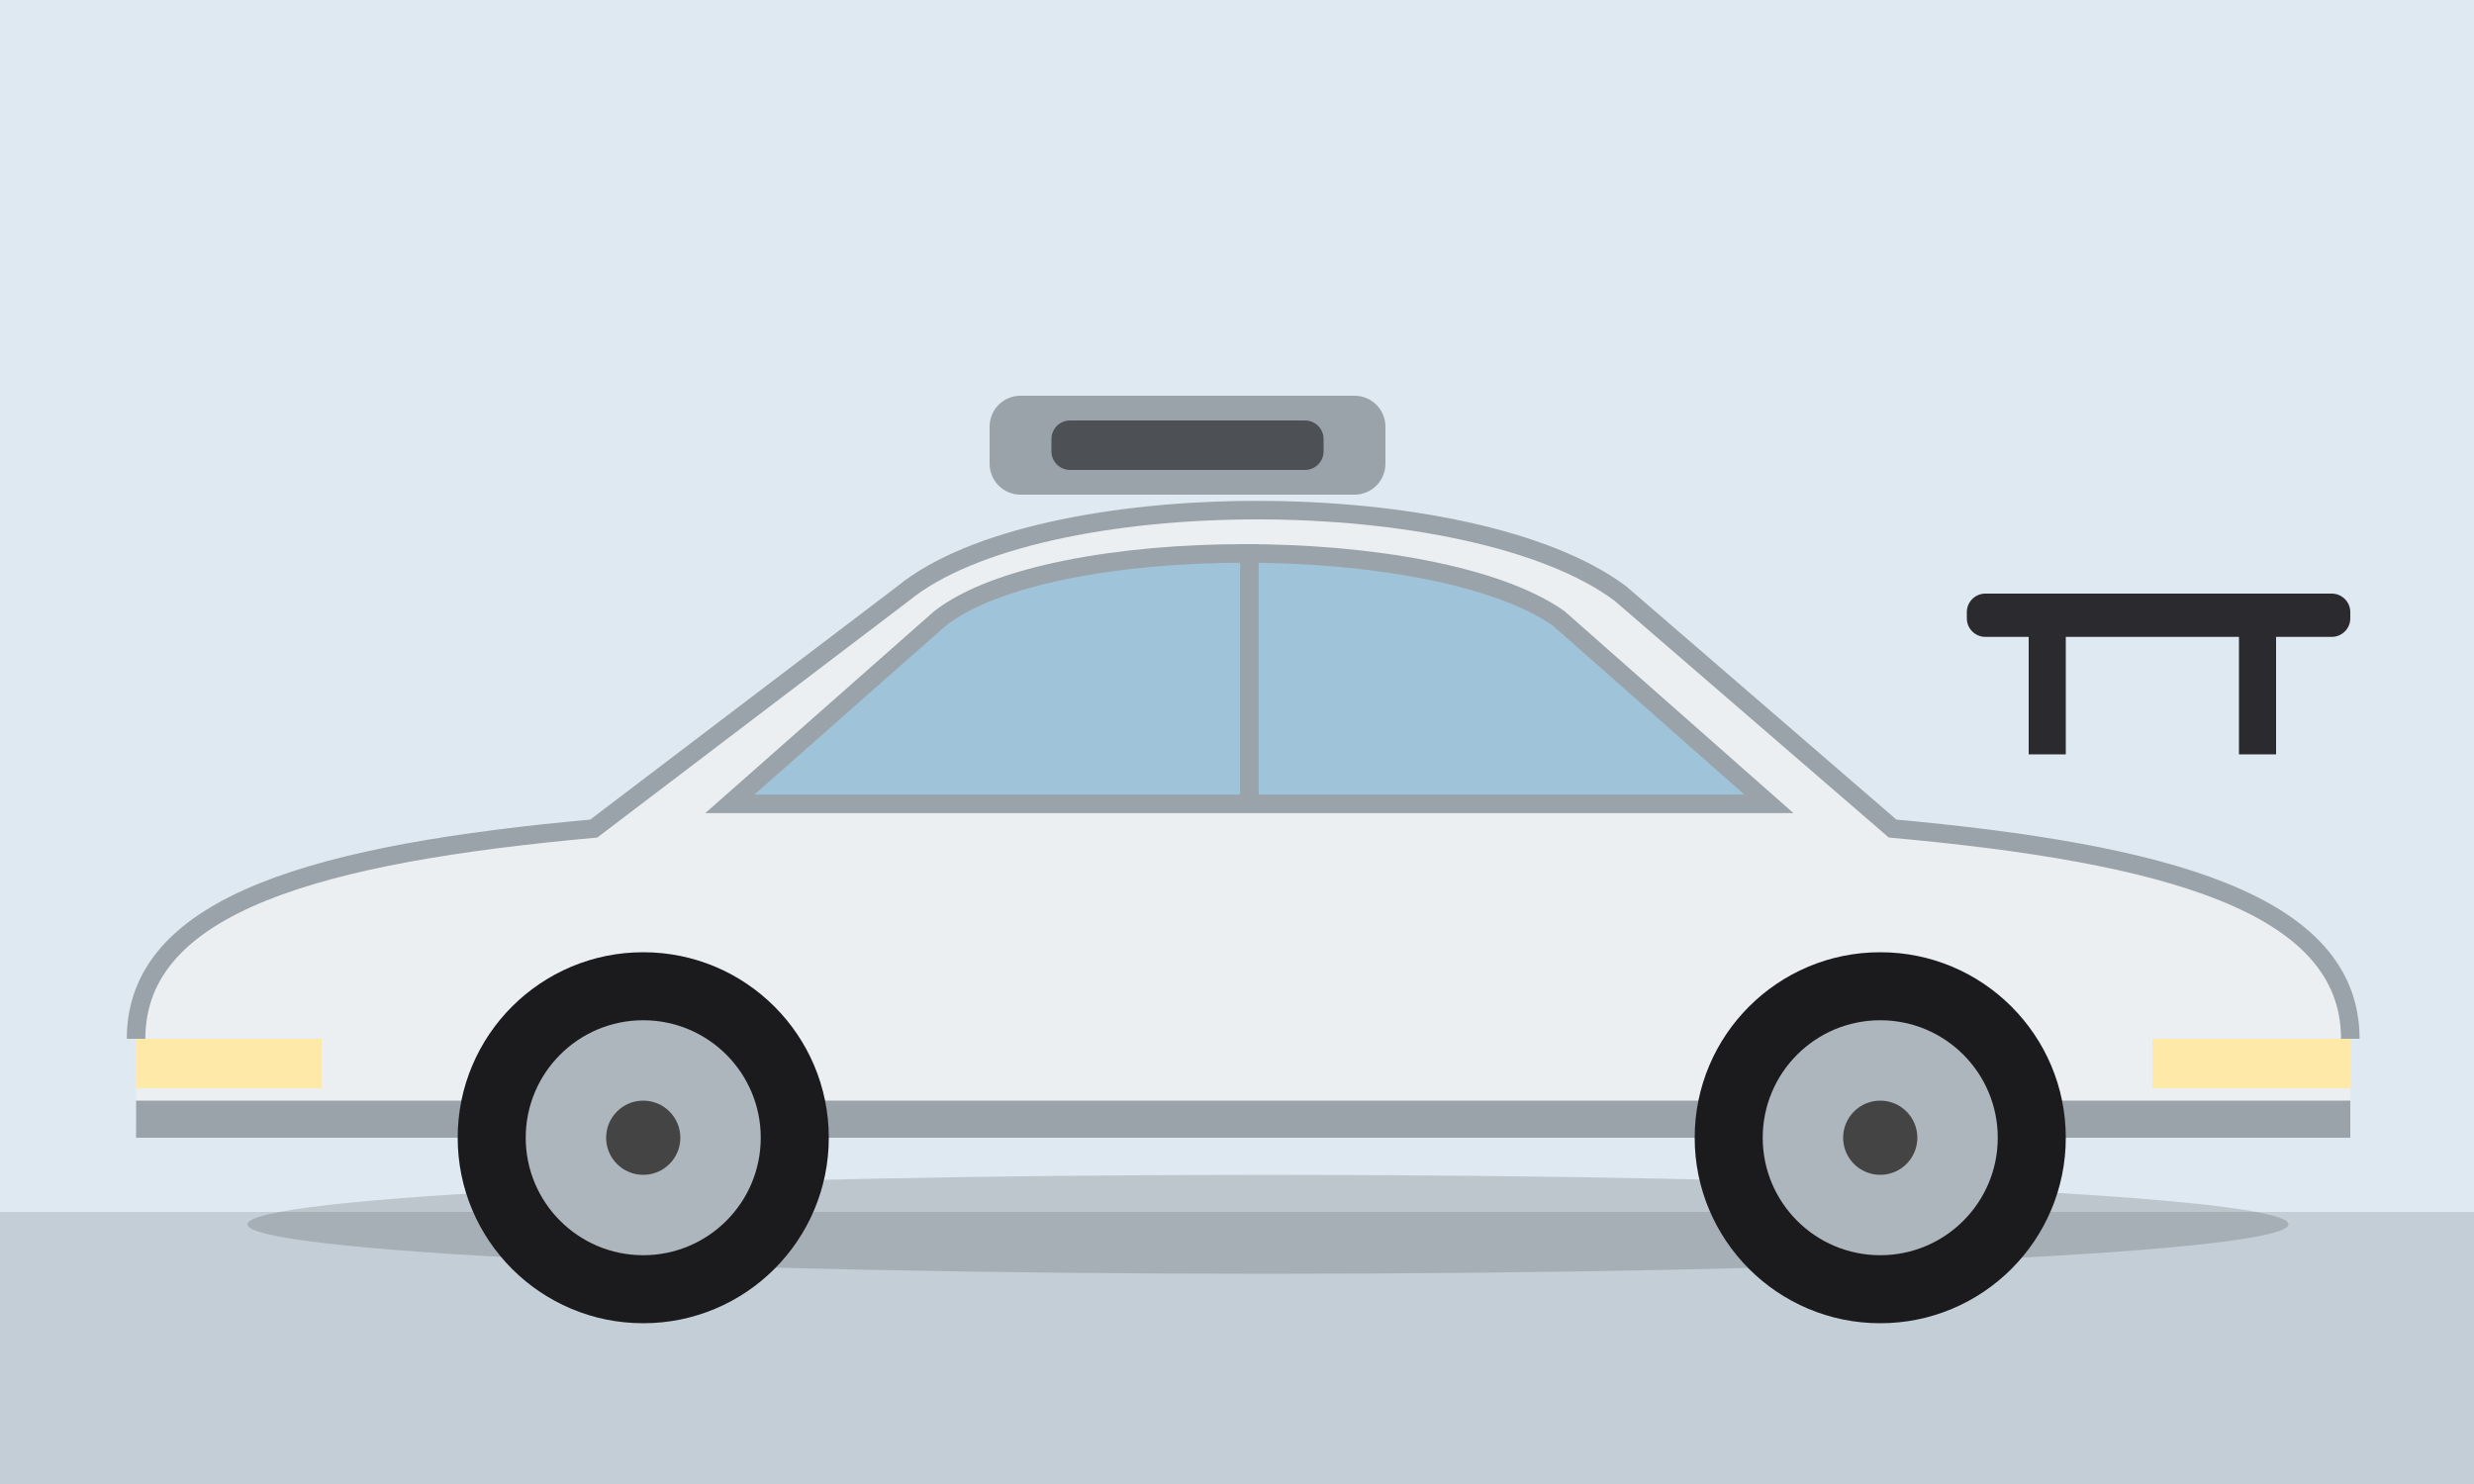
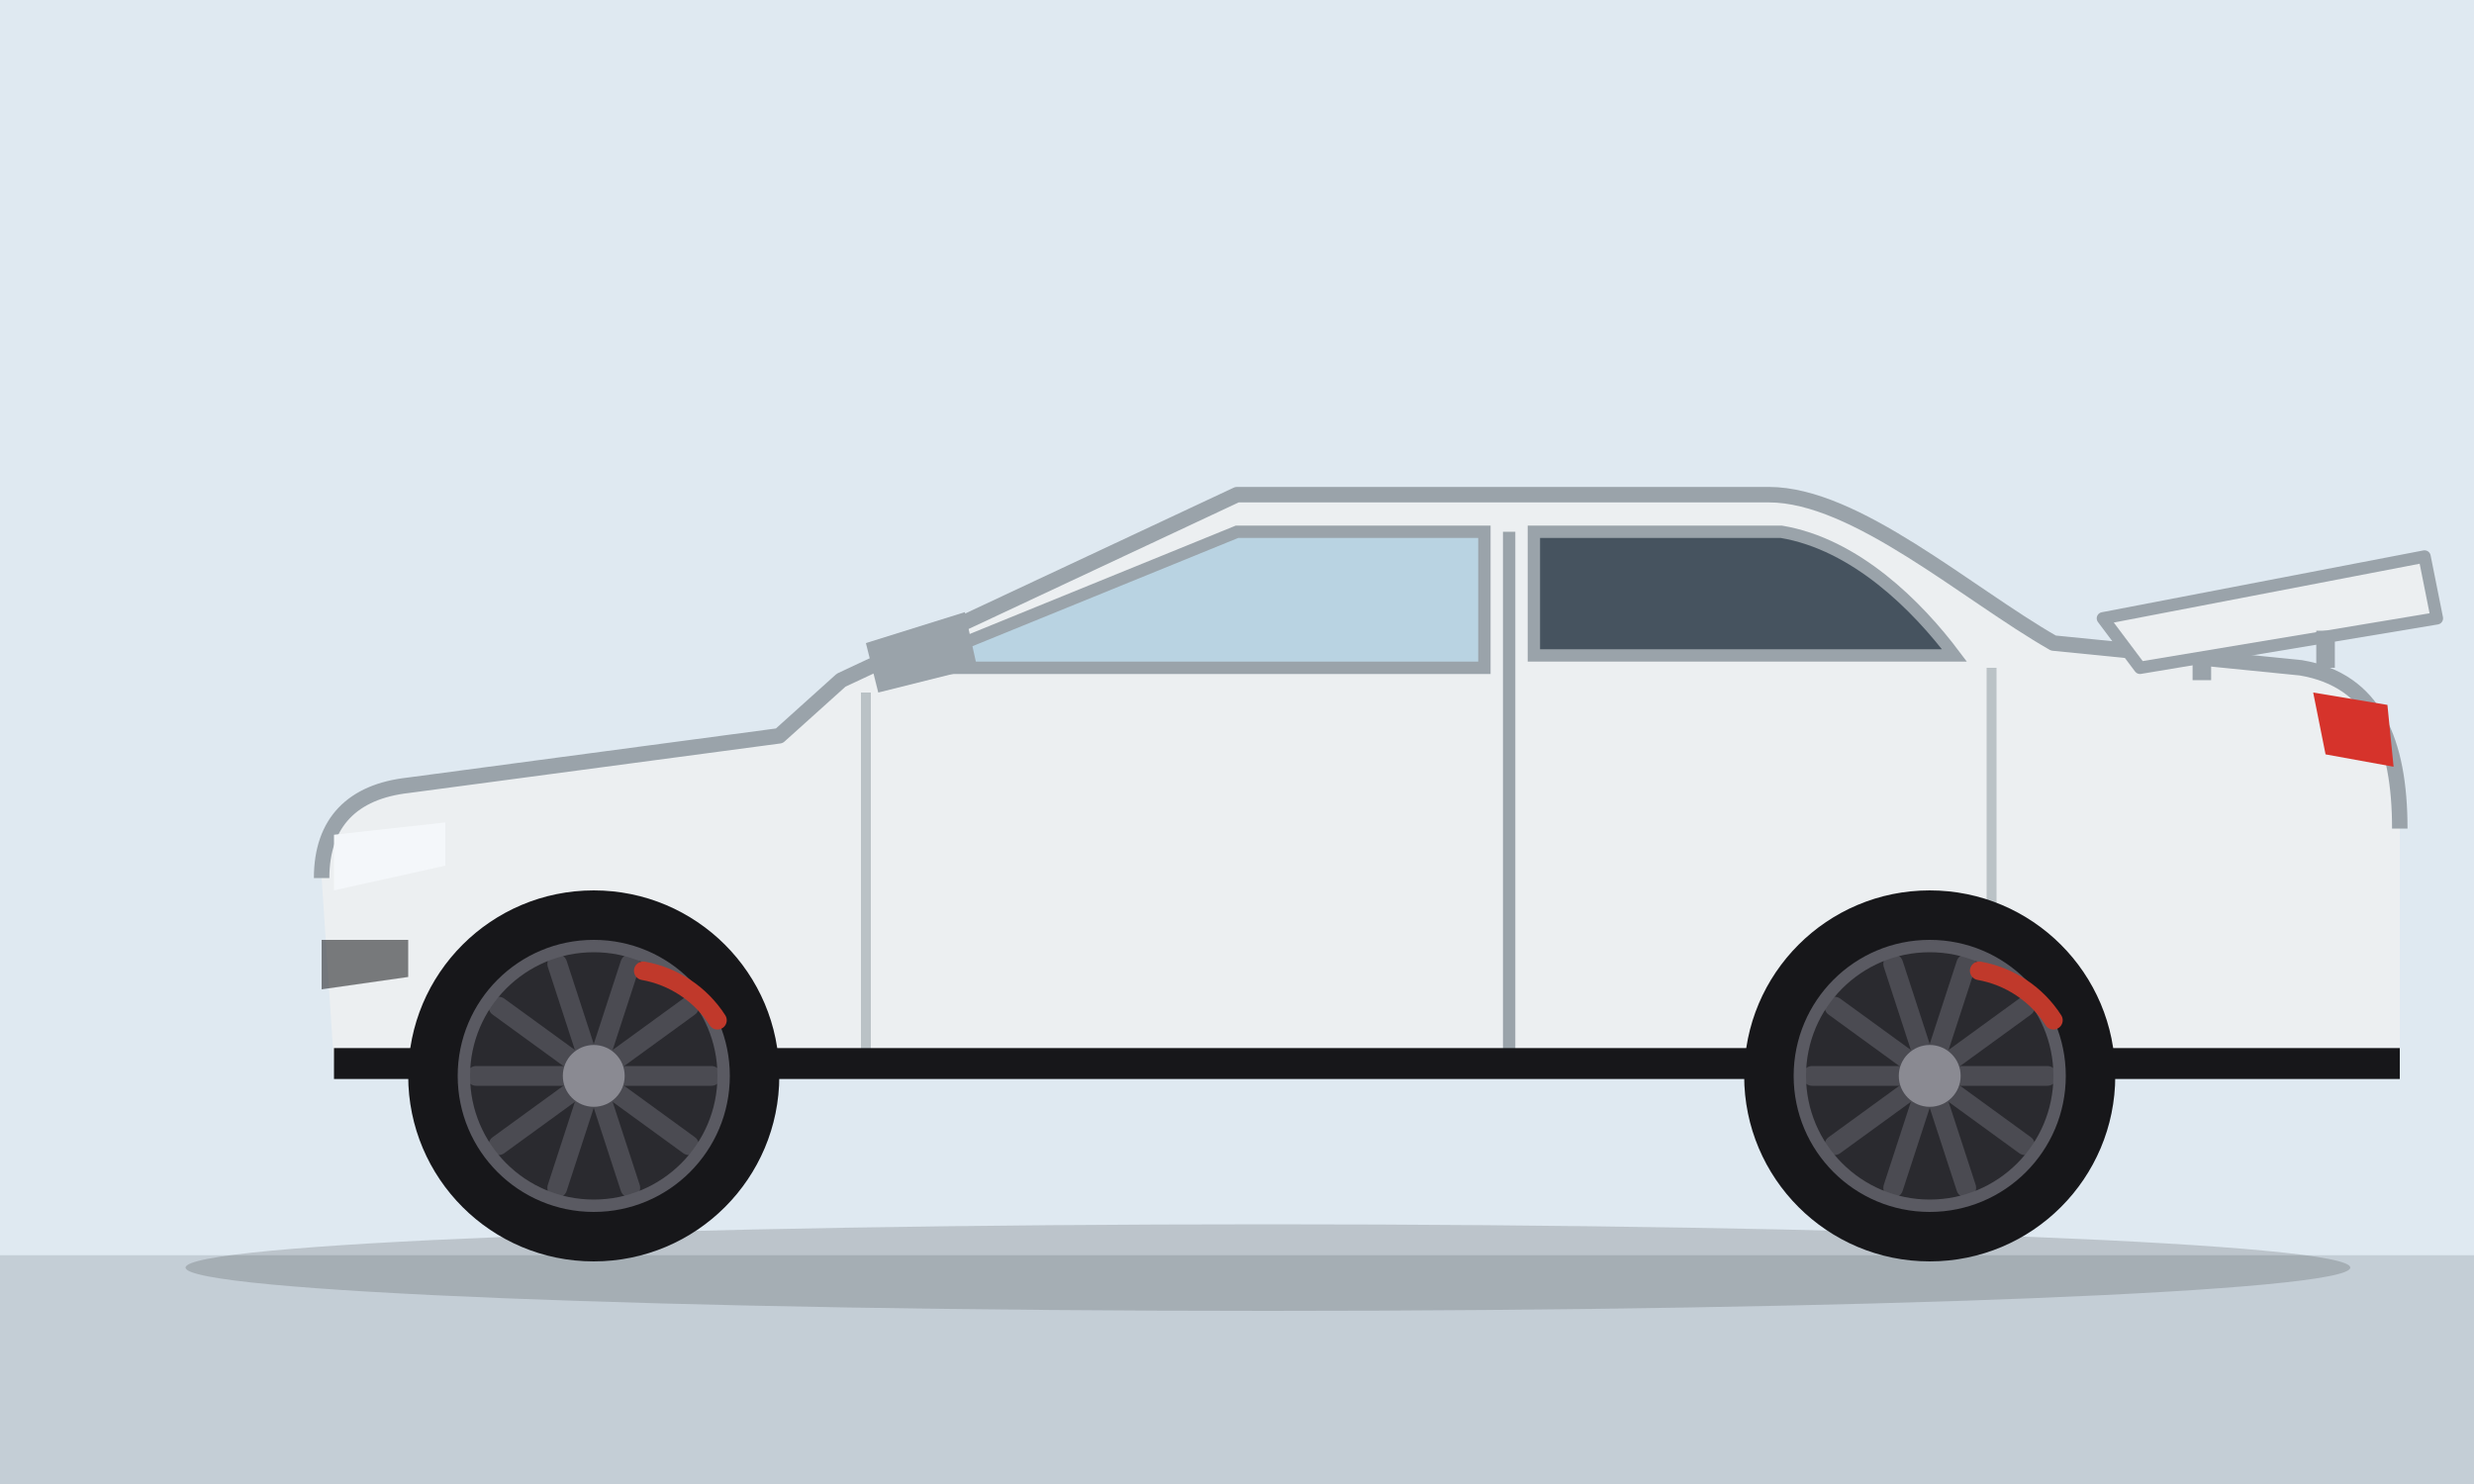
<svg xmlns="http://www.w3.org/2000/svg" viewBox="0 0 400 240" role="img">
  <rect width="400" height="240" fill="#dfe9f1" />
-   <rect y="196" width="400" height="44" fill="#c4ced6" />
-   <ellipse cx="205" cy="198" rx="165" ry="8" fill="#000" opacity=".15" />
-   <rect x="318" y="96" width="62" height="7" rx="3" fill="#2b2b2f" />
-   <rect x="328" y="100" width="6" height="22" fill="#2b2b2f" />
-   <rect x="362" y="100" width="6" height="22" fill="#2b2b2f" />
-   <path d="M22 168 C22 146 52 138 96 134 L146 96 C168 78 238 78 262 96 L306 134 C350 138 380 146 380 168 L380 182 L22 182 Z" fill="#eceff1" />
-   <path d="M22 168 C22 146 52 138 96 134 L146 96 C168 78 238 78 262 96 L306 134 C350 138 380 146 380 168" fill="none" stroke="#9aa3aa" stroke-width="3" />
-   <path d="M118 130 L152 100 C170 86 232 86 252 100 L286 130 Z" fill="#9fc3d8" stroke="#9aa3aa" stroke-width="3" />
-   <path d="M202 88 L202 130" stroke="#9aa3aa" stroke-width="3" />
-   <rect x="160" y="64" width="64" height="16" rx="5" fill="#9aa3aa" />
-   <rect x="170" y="68" width="44" height="8" rx="3" fill="#000" opacity=".5" />
-   <path d="M22 168 L22 176 L52 176 L52 168 Z M348 168 L348 176 L380 176 L380 168 Z" fill="#ffe9a8" />
-   <rect x="22" y="178" width="358" height="6" fill="#9aa3aa" />
+   <rect y="203" width="400" height="37" fill="#c4ced6" />
+   <ellipse cx="205" cy="205" rx="175" ry="7" fill="#000" opacity=".16" />
  <g>
-     <circle cx="104" cy="184" r="30" fill="#1b1b1e" />
-     <circle cx="104" cy="184" r="19" fill="#aeb6bd" />
-     <circle cx="104" cy="184" r="6" fill="#444" />
-     <circle cx="304" cy="184" r="30" fill="#1b1b1e" />
-     <circle cx="304" cy="184" r="19" fill="#aeb6bd" />
-     <circle cx="304" cy="184" r="6" fill="#444" />
+     <path d="M54 172 L52 142 C52 133 57 128 66 127 L126 119 L136 110 L200 80 L286 80 C300 80 318 96 332 104 L372 108 C384 110 388 120 388 134 L388 172 Z" fill="#eceff1" />
+     <path d="M52 142 C52 133 57 128 66 127 L126 119 L136 110 L200 80 L286 80 C300 80 318 96 332 104 L372 108 C384 110 388 120 388 134" fill="none" stroke="#9aa3aa" stroke-width="2.5" stroke-linejoin="round" />
+     <path d="M146 108 L200 86 L240 86 L240 108 Z" fill="#b9d3e2" stroke="#9aa3aa" stroke-width="2" />
+     <path d="M248 86 L288 86 C300 88 310 98 316 106 L248 106 Z" fill="#46535f" stroke="#9aa3aa" stroke-width="2" />
+     <path d="M244 86 L244 172" stroke="#9aa3aa" stroke-width="2" />
+     <path d="M140 112 L140 172" stroke="#9aa3aa" stroke-width="1.6" opacity=".6" />
+     <path d="M322 108 L322 172" stroke="#9aa3aa" stroke-width="1.6" opacity=".6" />
+     <path d="M54 135 L72 133 L72 140 L54 144 Z" fill="#f4f7fa" />
+     <path d="M52 152 L66 152 L66 158 L52 160 Z" fill="#17171a" opacity=".55" />
+     <path d="M374 112 L386 114 L387 124 L376 122 Z" fill="#d6332b" />
+     <path d="M140 104 L156 99 L158 108 L142 112 Z" fill="#9aa3aa" />
+     <path d="M340 100 L392 90 L394 100 L346 108 Z" fill="#eceff1" stroke="#9aa3aa" stroke-width="2" stroke-linejoin="round" />
+     <path d="M356 106 L356 110 M376 102 L376 108" stroke="#9aa3aa" stroke-width="3" />
+     <path d="M54 172 L388 172" stroke="#17171a" stroke-width="5" />
+     <circle cx="96" cy="174" r="30" fill="#17171a" />
+     <circle cx="96" cy="174" r="21" fill="#2a2a2f" />
+     <path d="M96 174 L115.0 174.0" stroke="#4b4b52" stroke-width="3.2" stroke-linecap="round" />
+     <path d="M96 174 L111.4 185.2" stroke="#4b4b52" stroke-width="3.2" stroke-linecap="round" />
+     <path d="M96 174 L101.9 192.1" stroke="#4b4b52" stroke-width="3.2" stroke-linecap="round" />
+     <path d="M96 174 L90.1 192.1" stroke="#4b4b52" stroke-width="3.2" stroke-linecap="round" />
+     <path d="M96 174 L80.6 185.2" stroke="#4b4b52" stroke-width="3.2" stroke-linecap="round" />
+     <path d="M96 174 L77.0 174.0" stroke="#4b4b52" stroke-width="3.2" stroke-linecap="round" />
+     <path d="M96 174 L80.6 162.8" stroke="#4b4b52" stroke-width="3.2" stroke-linecap="round" />
+     <path d="M96 174 L90.1 155.9" stroke="#4b4b52" stroke-width="3.2" stroke-linecap="round" />
+     <path d="M96 174 L101.9 155.9" stroke="#4b4b52" stroke-width="3.2" stroke-linecap="round" />
+     <path d="M96 174 L111.4 162.8" stroke="#4b4b52" stroke-width="3.2" stroke-linecap="round" />
+     <circle cx="96" cy="174" r="21" fill="none" stroke="#5a5a62" stroke-width="2" />
+     <circle cx="96" cy="174" r="5" fill="#8a8a92" />
+     <path d="M104 157 a18 18 0 0 1 12 8" stroke="#c0392b" stroke-width="3" fill="none" stroke-linecap="round" />
+     <circle cx="312" cy="174" r="30" fill="#17171a" />
+     <circle cx="312" cy="174" r="21" fill="#2a2a2f" />
+     <path d="M312 174 L331.0 174.0" stroke="#4b4b52" stroke-width="3.2" stroke-linecap="round" />
+     <path d="M312 174 L327.4 185.2" stroke="#4b4b52" stroke-width="3.2" stroke-linecap="round" />
+     <path d="M312 174 L317.9 192.1" stroke="#4b4b52" stroke-width="3.2" stroke-linecap="round" />
+     <path d="M312 174 L306.1 192.1" stroke="#4b4b52" stroke-width="3.2" stroke-linecap="round" />
+     <path d="M312 174 L296.6 185.2" stroke="#4b4b52" stroke-width="3.2" stroke-linecap="round" />
+     <path d="M312 174 L293.0 174.0" stroke="#4b4b52" stroke-width="3.2" stroke-linecap="round" />
+     <path d="M312 174 L296.6 162.8" stroke="#4b4b52" stroke-width="3.2" stroke-linecap="round" />
+     <path d="M312 174 L306.1 155.9" stroke="#4b4b52" stroke-width="3.2" stroke-linecap="round" />
+     <path d="M312 174 L317.9 155.9" stroke="#4b4b52" stroke-width="3.2" stroke-linecap="round" />
+     <path d="M312 174 L327.4 162.8" stroke="#4b4b52" stroke-width="3.2" stroke-linecap="round" />
+     <circle cx="312" cy="174" r="21" fill="none" stroke="#5a5a62" stroke-width="2" />
+     <circle cx="312" cy="174" r="5" fill="#8a8a92" />
+     <path d="M320 157 a18 18 0 0 1 12 8" stroke="#c0392b" stroke-width="3" fill="none" stroke-linecap="round" />
  </g>
</svg>
